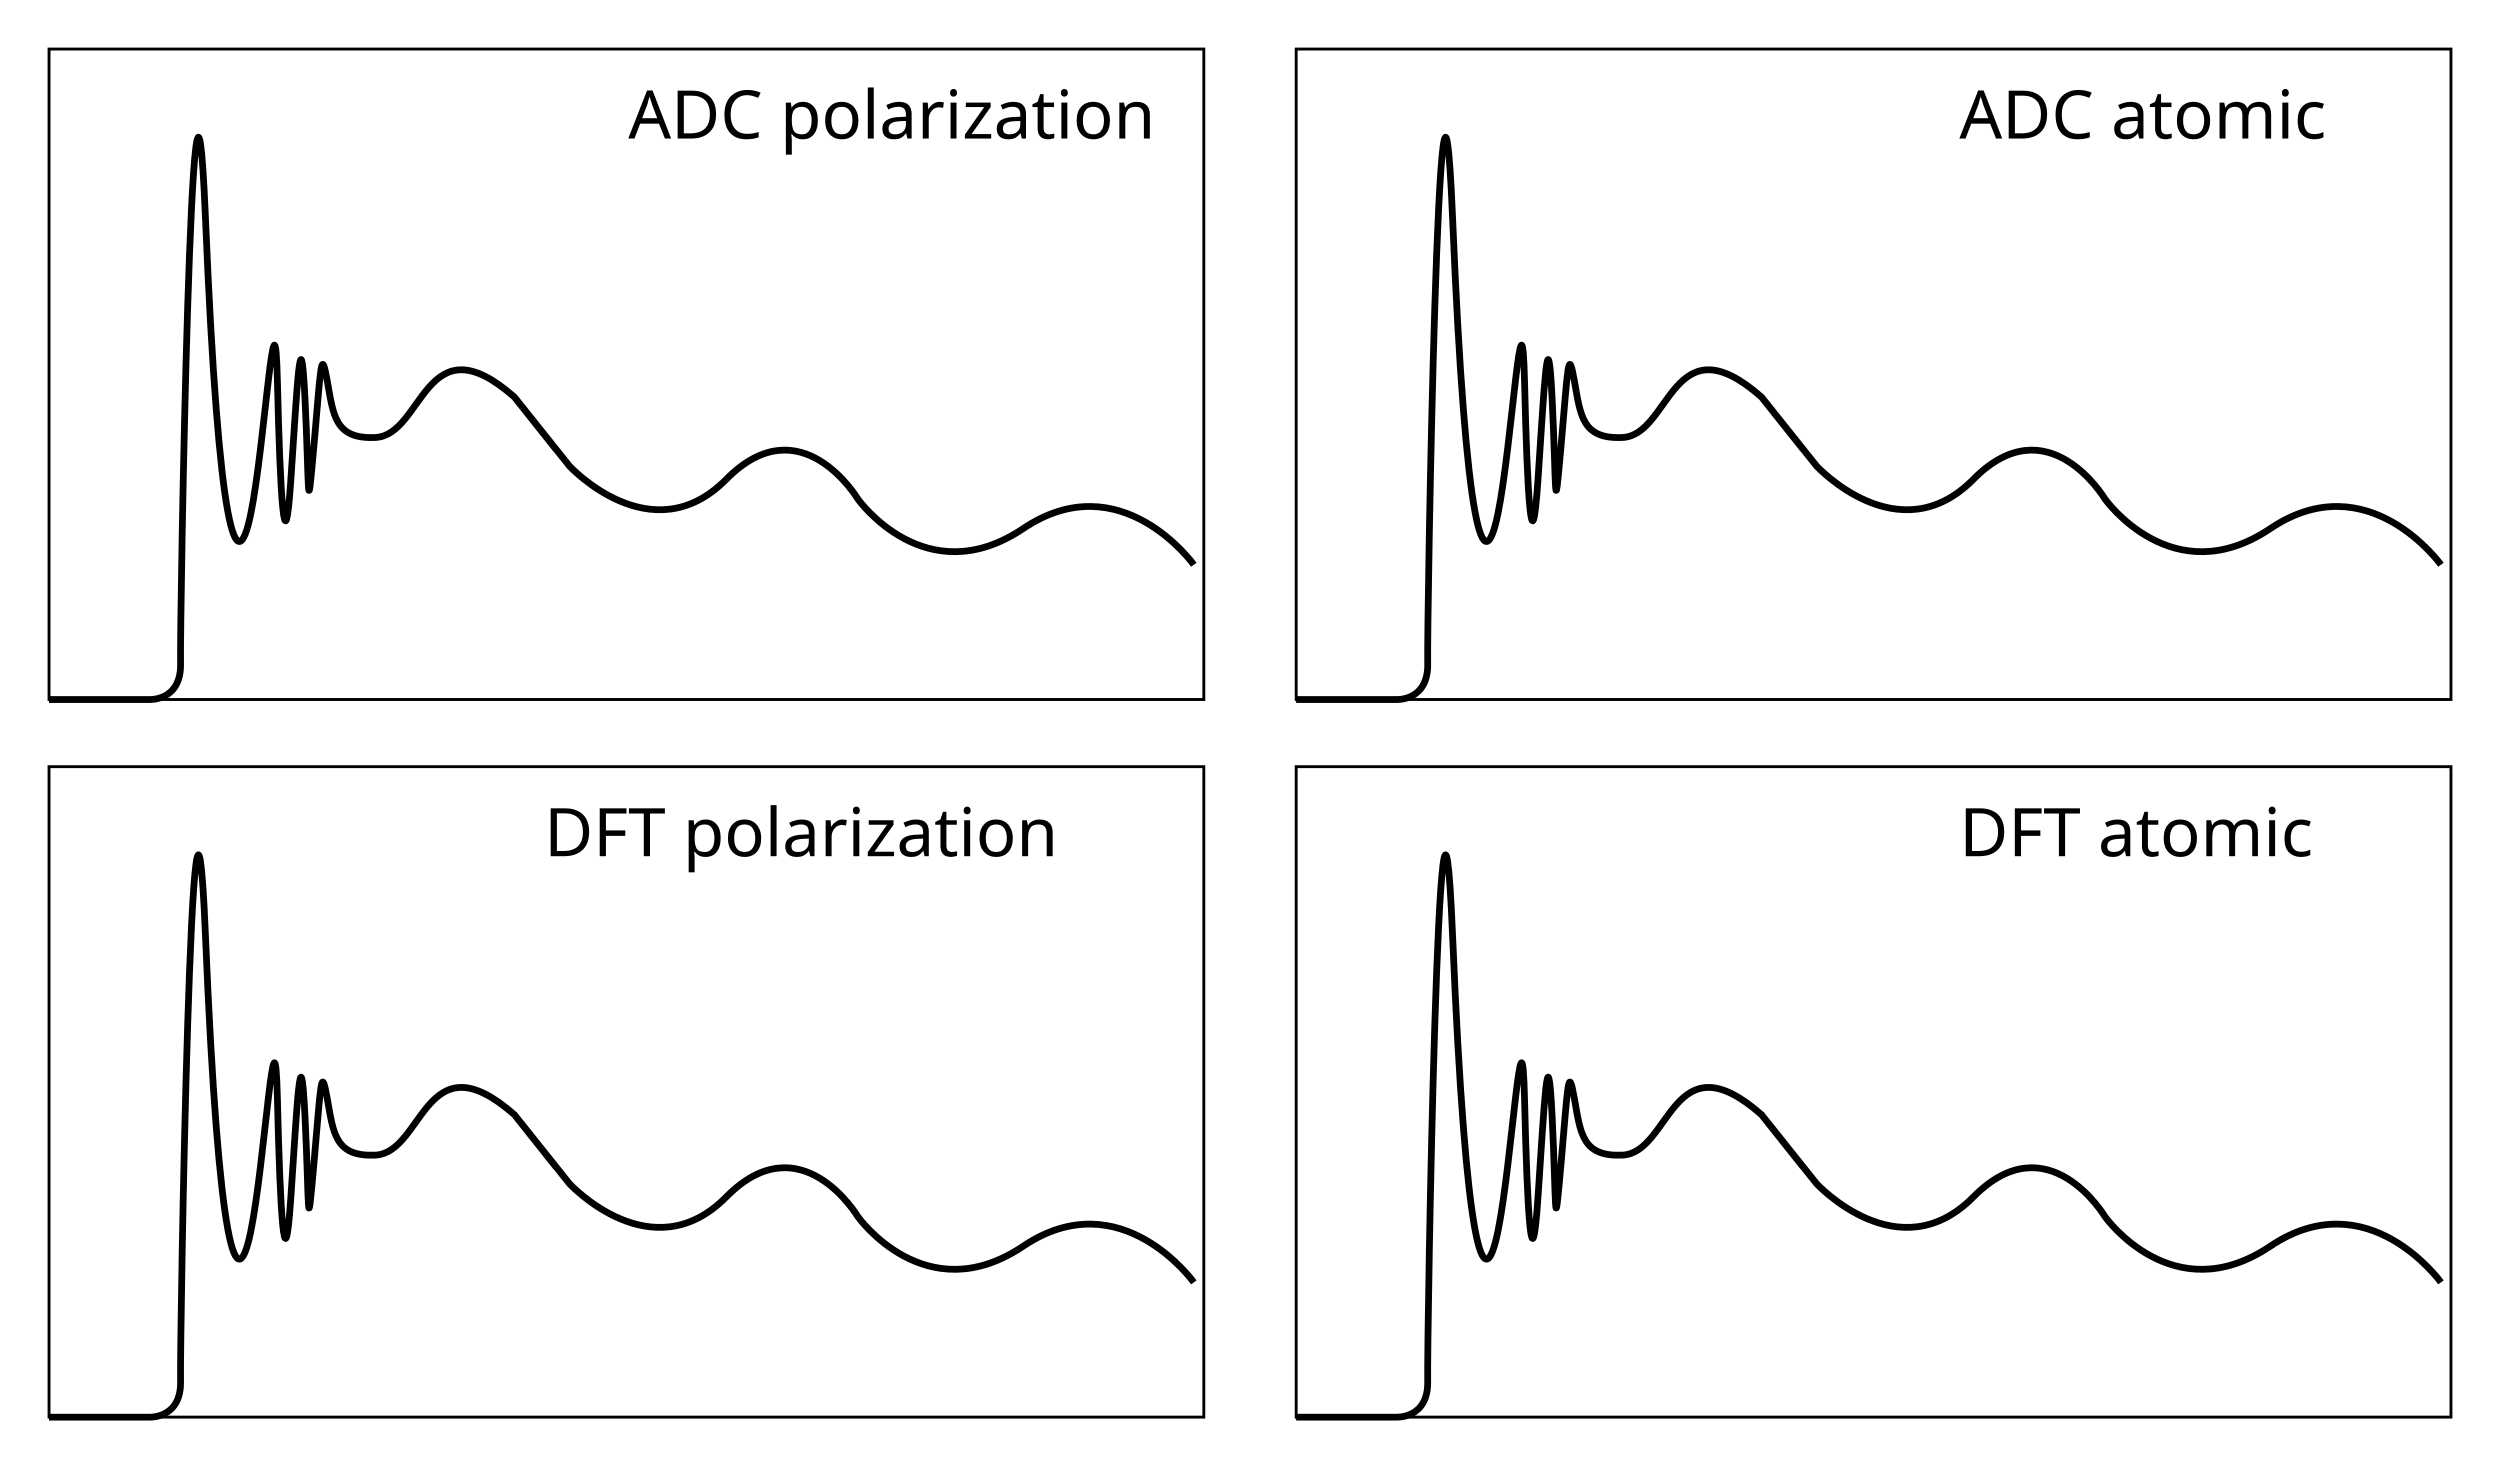
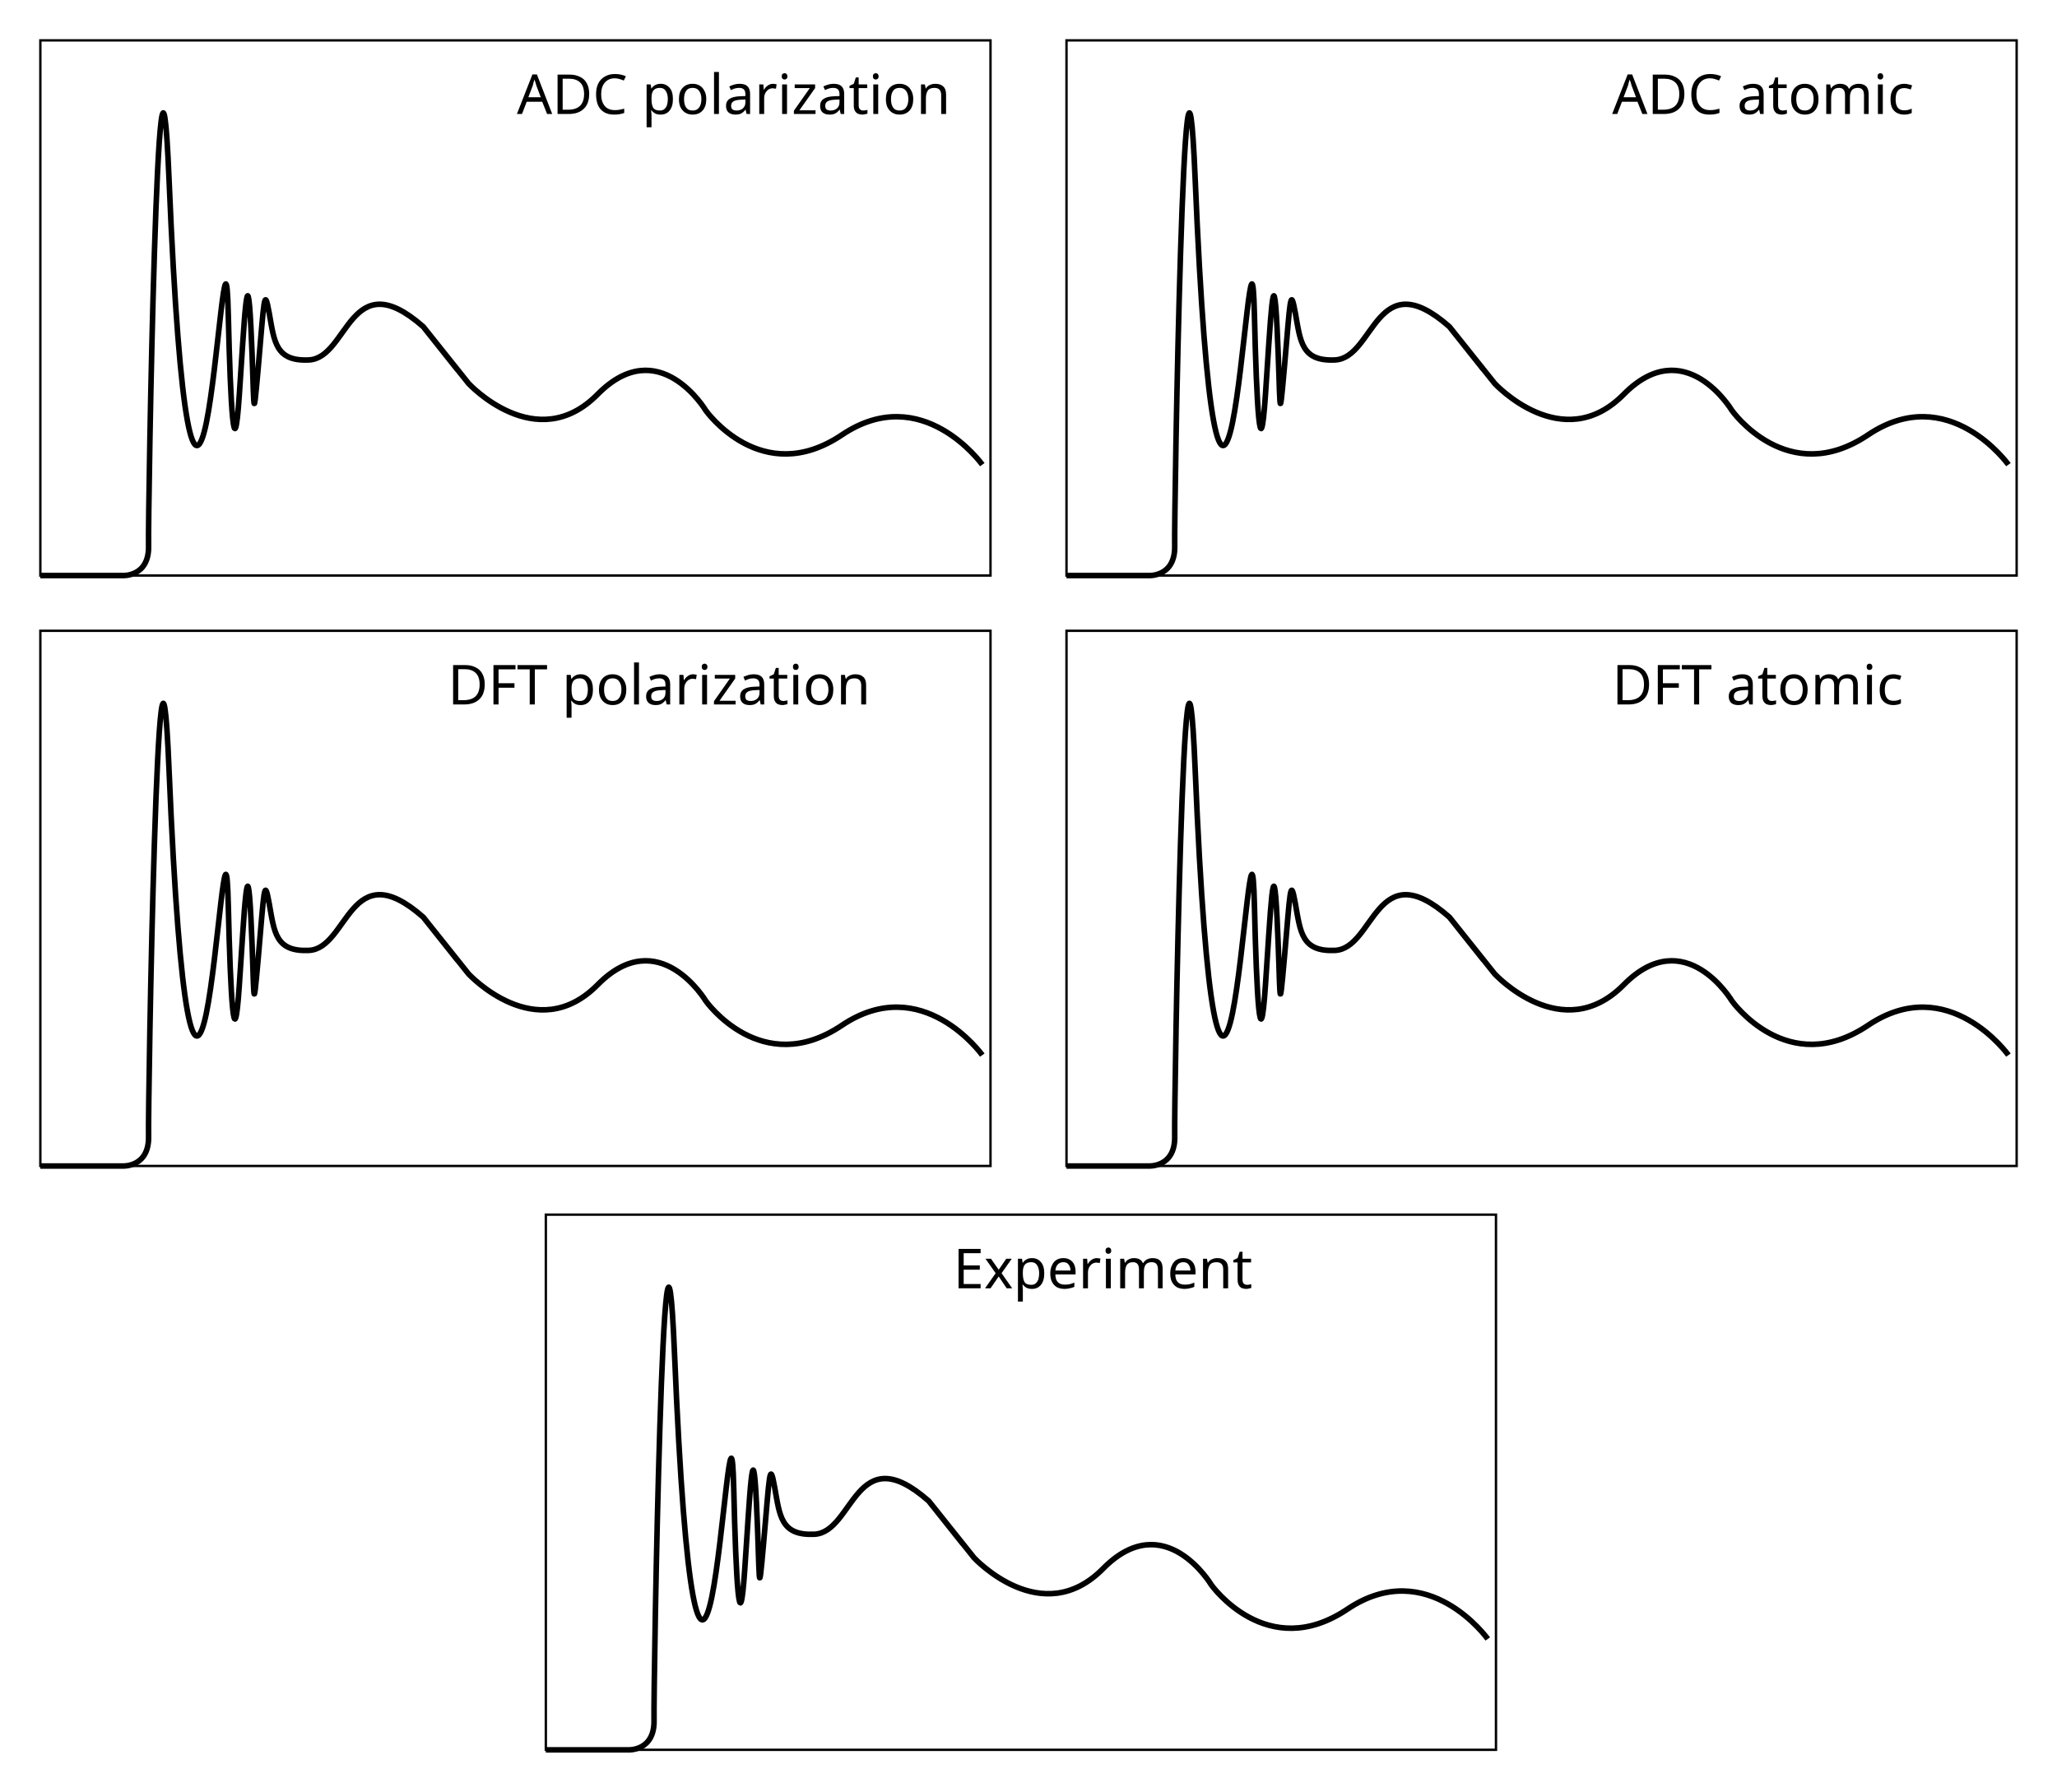
- <svg xmlns="http://www.w3.org/2000/svg" width="157.55mm" height="92.523mm" viewBox="0 0 157.55 92.523" version="1.1" id="svg965">
+ <svg xmlns="http://www.w3.org/2000/svg" width="157.55mm" height="137.243mm" viewBox="0 0 157.55 137.243" version="1.1" id="svg965">
  <defs id="defs962" />
  <g id="layer1" transform="translate(-40.52947,-36.53462)">
    <path style="fill:none;stroke:#000000;stroke-width:0.427;stroke-linecap:butt;stroke-linejoin:miter;stroke-miterlimit:4;stroke-dasharray:none;stroke-opacity:1" d="m 43.618,80.619 h 6.33 c 0,0 2.017,0.104 1.961,-2.279 -0.056,-2.383 0.728,-48.169 1.568,-28.073 0.84,20.096 1.961,22.997 2.857,18.646 0.896,-4.351 1.512,-15.435 1.68,-8.287 0.168,7.148 0.448,11.913 0.84,6.215 0.392,-5.697 0.616,-10.877 0.896,-5.179 0.28,5.697 0.112,8.08 0.56,3.004 0.448,-5.076 0.448,-6.319 0.84,-4.144 0.392,2.175 0.464,3.697 3.031,3.583 3.054,-0.136 3.108,-7.519 8.766,-2.547 l 2.616,3.291 -2.616,-3.291 3.473,4.351 c 0,0 5.176,5.594 9.881,0.829 4.705,-4.765 8.29,1.243 8.29,1.243 0,0 4.257,6.008 10.419,1.865 6.162,-4.144 10.755,2.279 10.755,2.279" id="path3781" />
    <rect style="fill:none;stroke:#000000;stroke-width:0.182;stroke-linecap:square" id="rect1134" width="72.774" height="40.991" x="43.62" y="39.626" />
    <text xml:space="preserve" style="font-size:4.233px;line-height:1.25;font-family:sans-serif;word-spacing:0px;stroke-width:0.265" x="80.12" y="45.267" id="text1680">
      <tspan id="tspan1678" style="font-size:4.233px;stroke-width:0.265" x="80.12" y="45.267">ADC polarization</tspan>
    </text>
    <path style="fill:none;stroke:#000000;stroke-width:0.427;stroke-linecap:butt;stroke-linejoin:miter;stroke-miterlimit:4;stroke-dasharray:none;stroke-opacity:1" d="m 43.618,125.844 h 6.33 c 0,0 2.017,0.104 1.961,-2.279 -0.056,-2.383 0.728,-48.169 1.568,-28.073 0.84,20.096 1.961,22.997 2.857,18.646 0.896,-4.351 1.512,-15.435 1.68,-8.287 0.168,7.148 0.448,11.913 0.84,6.215 0.392,-5.697 0.616,-10.877 0.896,-5.179 0.28,5.697 0.112,8.08 0.56,3.004 0.448,-5.076 0.448,-6.319 0.84,-4.144 0.392,2.175 0.464,3.697 3.031,3.583 3.054,-0.136 3.108,-7.519 8.766,-2.547 l 2.616,3.291 -2.616,-3.291 3.473,4.351 c 0,0 5.176,5.594 9.881,0.829 4.705,-4.765 8.29,1.243 8.29,1.243 0,0 4.257,6.008 10.419,1.865 6.162,-4.144 10.755,2.279 10.755,2.279" id="path3781-3" />
    <rect style="fill:none;stroke:#000000;stroke-width:0.182;stroke-linecap:square" id="rect1134-6" width="72.774" height="40.991" x="43.62" y="84.85" />
    <text xml:space="preserve" style="font-size:4.233px;line-height:1.25;font-family:sans-serif;word-spacing:0px;stroke-width:0.265" x="74.828" y="90.491" id="text1680-7">
      <tspan id="tspan1678-5" style="font-size:4.233px;stroke-width:0.265" x="74.828" y="90.491">DFT polarization</tspan>
+     </text>
+     <path style="fill:none;stroke:#000000;stroke-width:0.427;stroke-linecap:butt;stroke-linejoin:miter;stroke-miterlimit:4;stroke-dasharray:none;stroke-opacity:1" d="m 82.333,170.564 h 6.33 c 0,0 2.017,0.104 1.961,-2.279 -0.056,-2.383 0.728,-48.169 1.568,-28.073 0.84,20.096 1.961,22.997 2.857,18.646 0.896,-4.351 1.512,-15.435 1.68,-8.287 0.168,7.148 0.448,11.913 0.84,6.215 0.392,-5.697 0.616,-10.877 0.896,-5.179 0.28,5.697 0.112,8.08 0.56,3.004 0.448,-5.076 0.448,-6.319 0.84,-4.144 0.392,2.175 0.464,3.697 3.031,3.583 3.054,-0.136 3.108,-7.519 8.766,-2.547 l 2.616,3.291 -2.616,-3.291 3.473,4.351 c 0,0 5.176,5.594 9.881,0.829 4.705,-4.765 8.29,1.243 8.29,1.243 0,0 4.257,6.008 10.419,1.865 6.162,-4.144 10.755,2.279 10.755,2.279" id="path3781-3-3" />
+     <rect style="fill:none;stroke:#000000;stroke-width:0.182;stroke-linecap:square" id="rect1134-6-67" width="72.774" height="40.991" x="82.336" y="129.57" />
+     <text xml:space="preserve" style="font-size:4.233px;line-height:1.25;font-family:sans-serif;word-spacing:0px;stroke-width:0.265" x="113.544" y="135.211" id="text1680-7-5">
+       <tspan id="tspan1678-5-3" style="font-size:4.233px;stroke-width:0.265" x="113.544" y="135.211">Experiment</tspan>
    </text>
    <path style="fill:none;stroke:#000000;stroke-width:0.427;stroke-linecap:butt;stroke-linejoin:miter;stroke-miterlimit:4;stroke-dasharray:none;stroke-opacity:1" d="m 122.212,80.619 h 6.33 c 0,0 2.017,0.104 1.961,-2.279 -0.056,-2.383 0.728,-48.169 1.568,-28.073 0.84,20.096 1.961,22.997 2.857,18.646 0.896,-4.351 1.512,-15.435 1.68,-8.287 0.168,7.148 0.448,11.913 0.84,6.215 0.392,-5.697 0.616,-10.877 0.896,-5.179 0.28,5.697 0.112,8.08 0.56,3.004 0.448,-5.076 0.448,-6.319 0.84,-4.144 0.392,2.175 0.464,3.697 3.031,3.583 3.054,-0.136 3.108,-7.519 8.766,-2.547 l 2.616,3.291 -2.616,-3.291 3.473,4.351 c 0,0 5.176,5.594 9.881,0.829 4.705,-4.765 8.29,1.243 8.29,1.243 0,0 4.257,6.008 10.419,1.865 6.162,-4.144 10.755,2.279 10.755,2.279" id="path3781-36" />
    <rect style="fill:none;stroke:#000000;stroke-width:0.182;stroke-linecap:square" id="rect1134-7" width="72.774" height="40.991" x="122.215" y="39.626" />
    <text xml:space="preserve" style="font-size:4.233px;line-height:1.25;font-family:sans-serif;word-spacing:0px;stroke-width:0.265" x="164.006" y="45.267" id="text1680-5">
      <tspan id="tspan1678-3" style="font-size:4.233px;stroke-width:0.265" x="164.006" y="45.267">ADC atomic</tspan>
    </text>
    <path style="fill:none;stroke:#000000;stroke-width:0.427;stroke-linecap:butt;stroke-linejoin:miter;stroke-miterlimit:4;stroke-dasharray:none;stroke-opacity:1" d="m 122.212,125.844 h 6.33 c 0,0 2.017,0.104 1.961,-2.279 -0.056,-2.383 0.728,-48.169 1.568,-28.073 0.84,20.096 1.961,22.997 2.857,18.646 0.896,-4.351 1.512,-15.435 1.68,-8.287 0.168,7.148 0.448,11.913 0.84,6.215 0.392,-5.697 0.616,-10.877 0.896,-5.179 0.28,5.697 0.112,8.08 0.56,3.004 0.448,-5.076 0.448,-6.319 0.84,-4.144 0.392,2.175 0.464,3.697 3.031,3.583 3.054,-0.136 3.108,-7.519 8.766,-2.547 l 2.616,3.291 -2.616,-3.291 3.473,4.351 c 0,0 5.176,5.594 9.881,0.829 4.705,-4.765 8.29,1.243 8.29,1.243 0,0 4.257,6.008 10.419,1.865 6.162,-4.144 10.755,2.279 10.755,2.279" id="path3781-3-5" />
    <rect style="fill:none;stroke:#000000;stroke-width:0.182;stroke-linecap:square" id="rect1134-6-6" width="72.774" height="40.991" x="122.215" y="84.85" />
    <text xml:space="preserve" style="font-size:4.233px;line-height:1.25;font-family:sans-serif;word-spacing:0px;stroke-width:0.265" x="164.006" y="90.491" id="text1680-7-2">
      <tspan id="tspan1678-5-9" style="font-size:4.233px;stroke-width:0.265" x="164.006" y="90.491">DFT atomic</tspan>
    </text>
  </g>
</svg>
